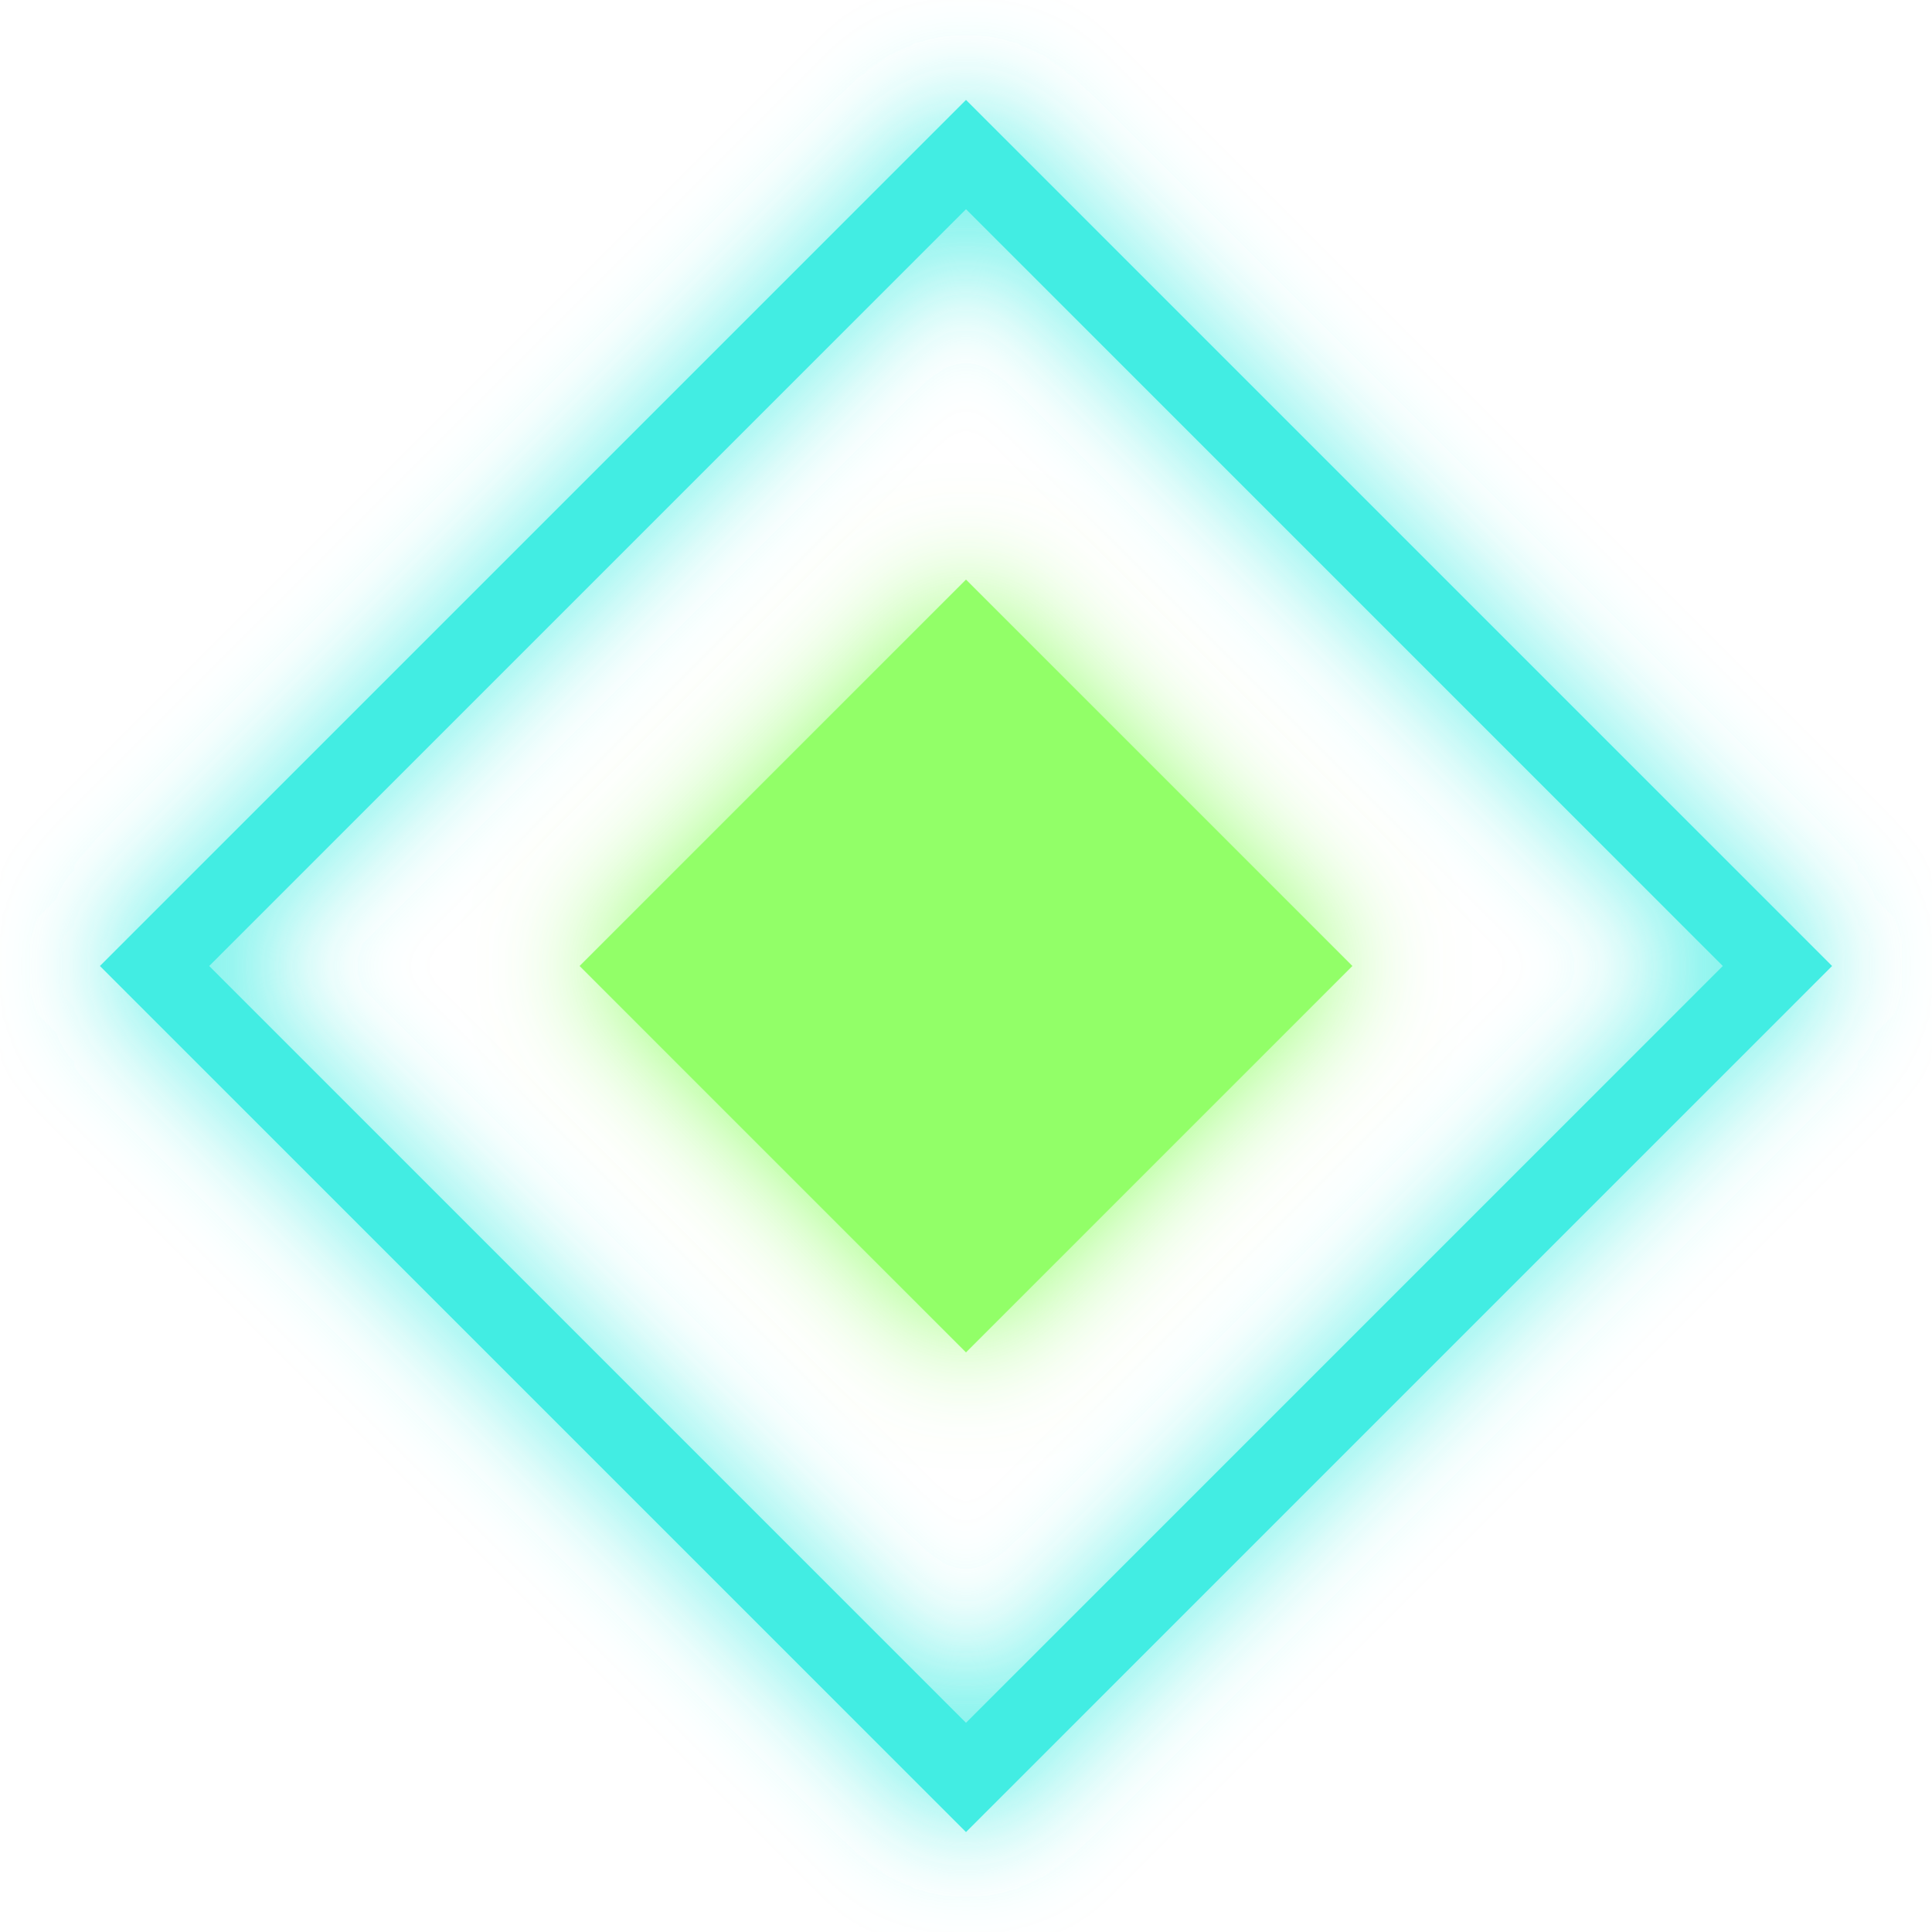
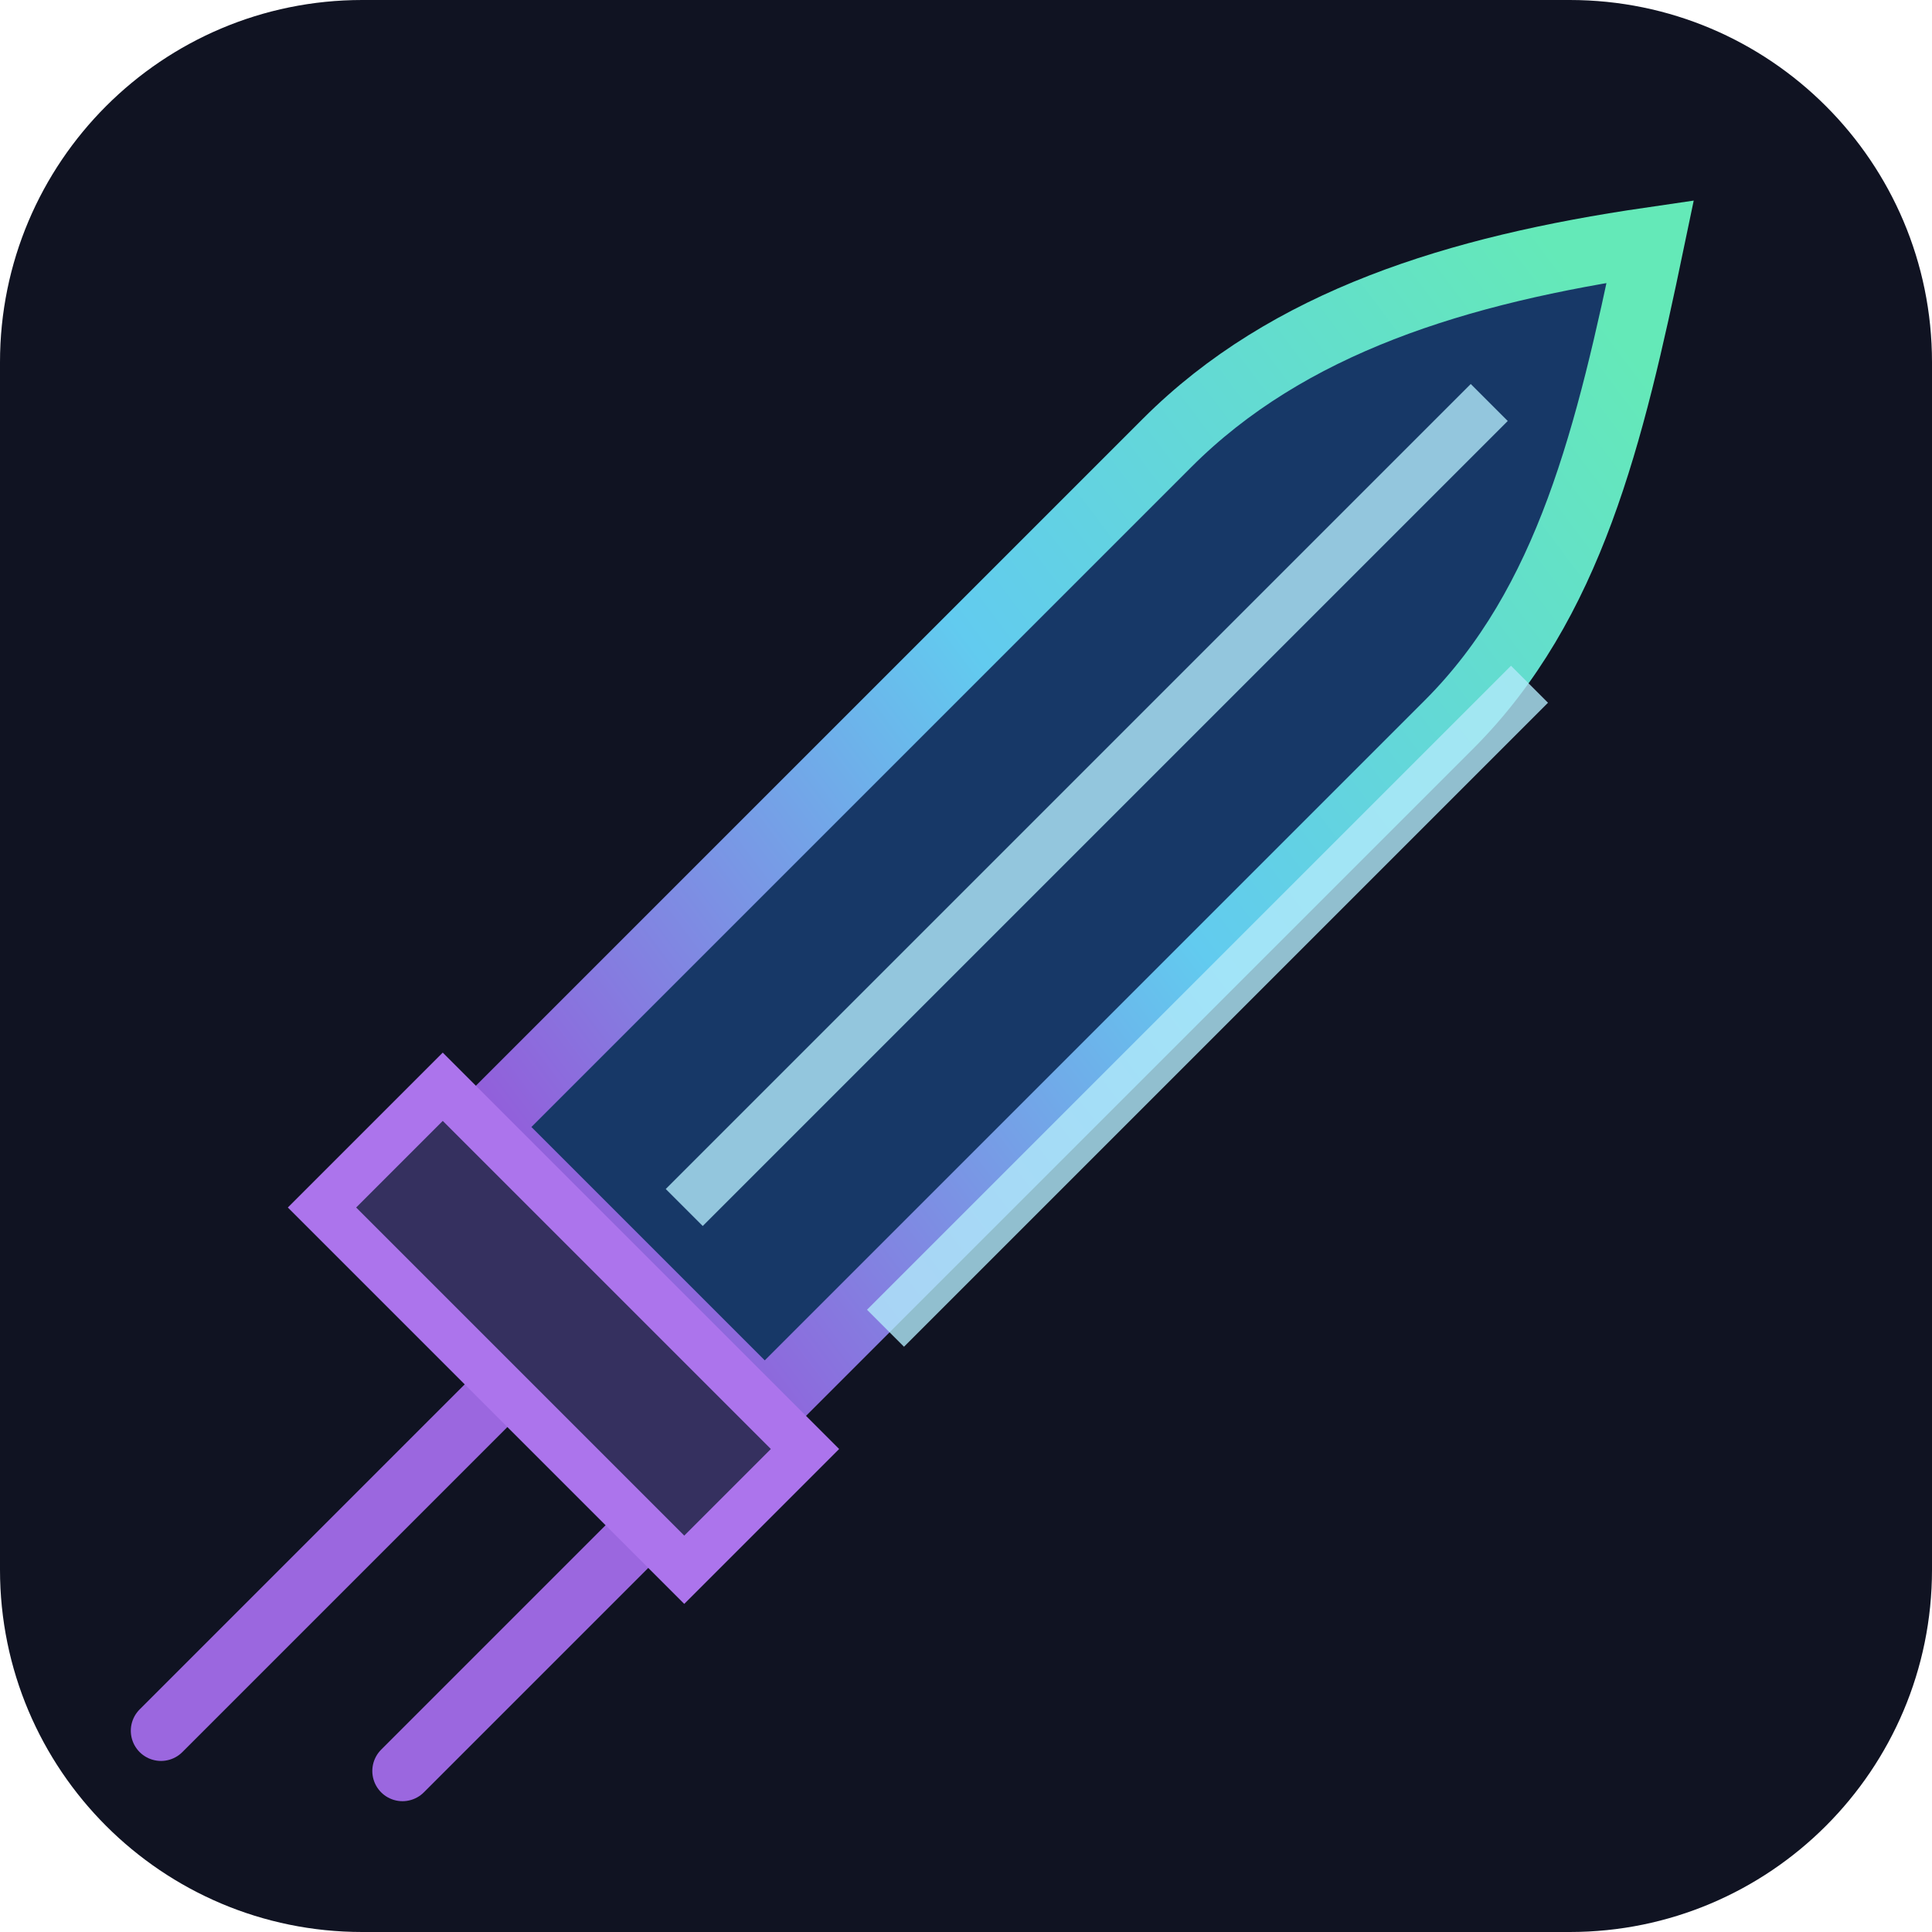
- <svg xmlns="http://www.w3.org/2000/svg" viewBox="0 0 100 100" fill="none">
+ <svg xmlns="http://www.w3.org/2000/svg" width="64" height="64" viewBox="0 0 48 48" fill="none">
+   <rect width="48" height="48" rx="9" fill="#101322" />
  <defs>
-     <filter id="glow" x="-50%" y="-50%" width="200%" height="200%">
-       <feGaussianBlur stdDeviation="3" result="blur" />
-       <feMerge>
-         <feMergeNode in="blur" />
-         <feMergeNode in="SourceGraphic" />
-       </feMerge>
-     </filter>
+     <linearGradient id="g" x1="12" y1="29" x2="40" y2="8" gradientUnits="userSpaceOnUse">
+       <stop stop-color="#9558D9" />
+       <stop offset=".5" stop-color="#62CBEF" />
+       <stop offset="1" stop-color="#64E9B8" />
+     </linearGradient>
  </defs>
-   <path d="M50 8 92 50 50 92 8 50Z" stroke="#43EDE3" stroke-width="4" filter="url(#glow)" />
-   <path d="M50 30 70 50 50 70 30 50Z" fill="#92FF67" filter="url(#glow)" />
+   <path d="m4 43 11-11M10 44l8-8" stroke="#9B67DF" stroke-width="1.5" stroke-linecap="round" />
+   <path d="m12 28 17-17c3-3 7.2-4.3 12-5-1 4.8-2 9-5 12L19 35l-7-7Z" fill="#173867" stroke="url(#g)" stroke-width="1.7" />
+   <path d="M17 30 37 10M22 33l16-16" stroke="#B1EAFA" stroke-opacity=".8" stroke-width="1.3" />
+   <path d="m11 27 9 9-3 3-9-9 3-3Z" fill="#35305F" stroke="#AC74EC" stroke-width="1.2" />
</svg>
